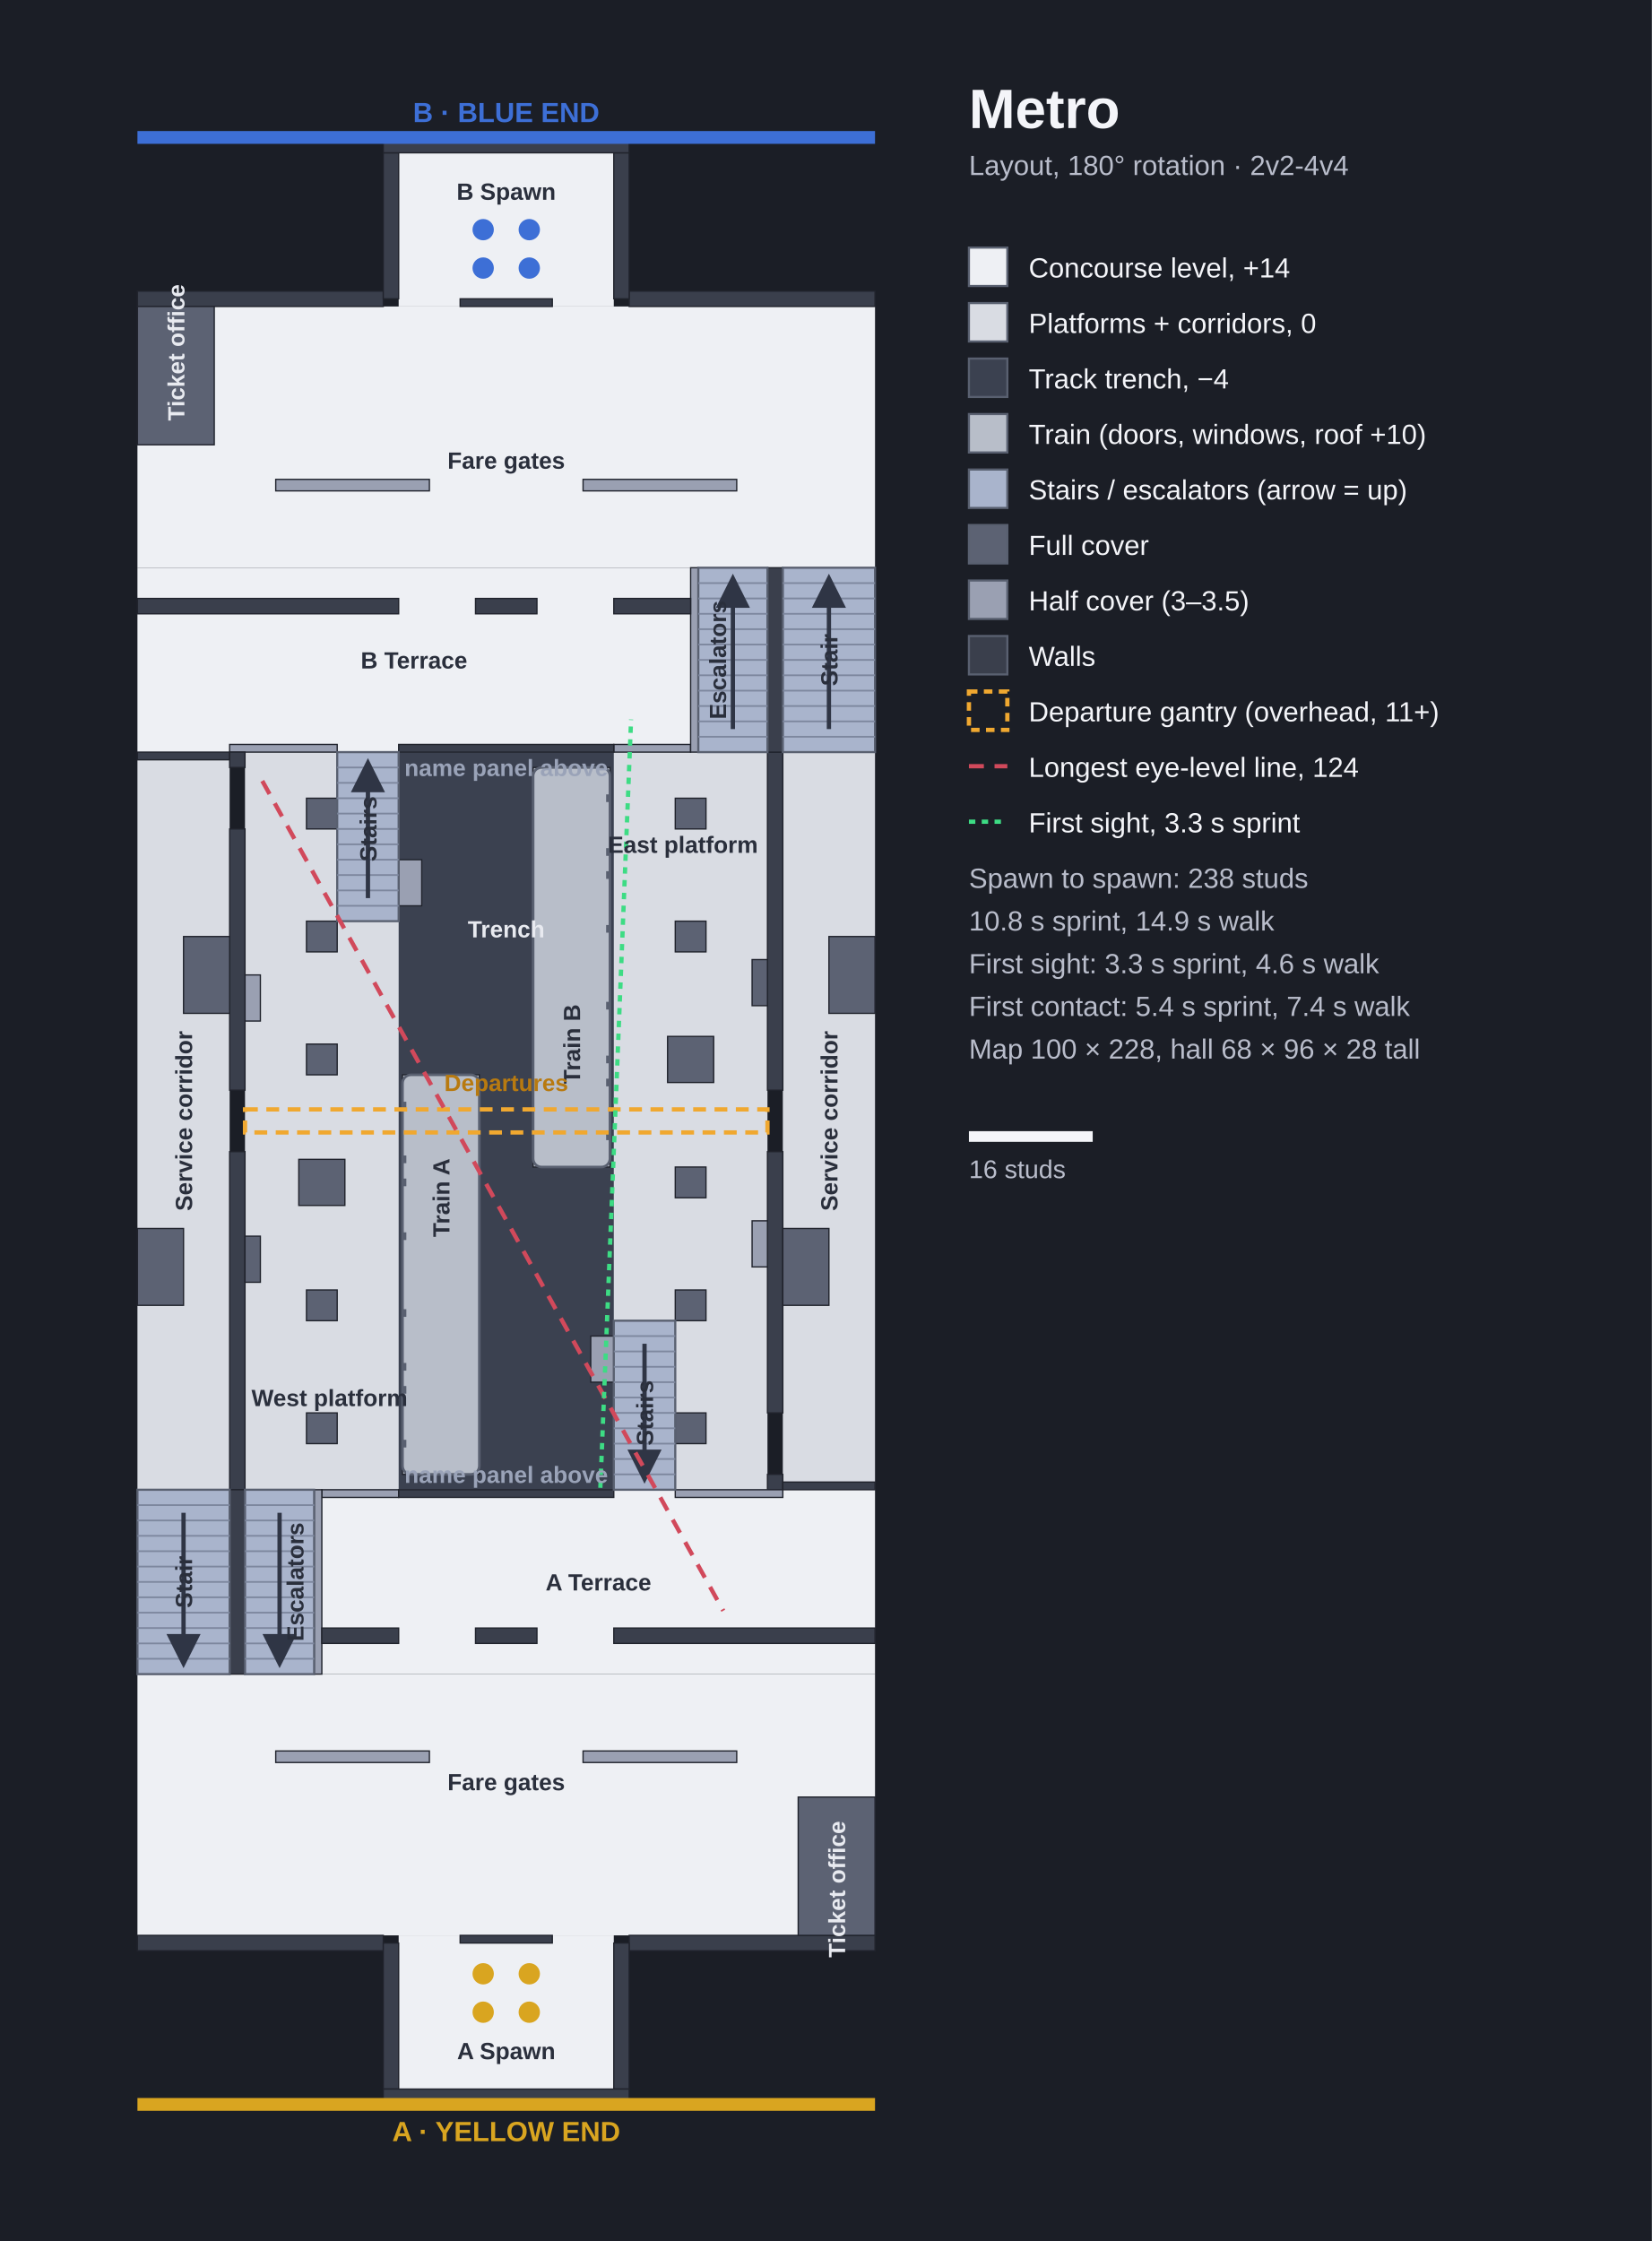
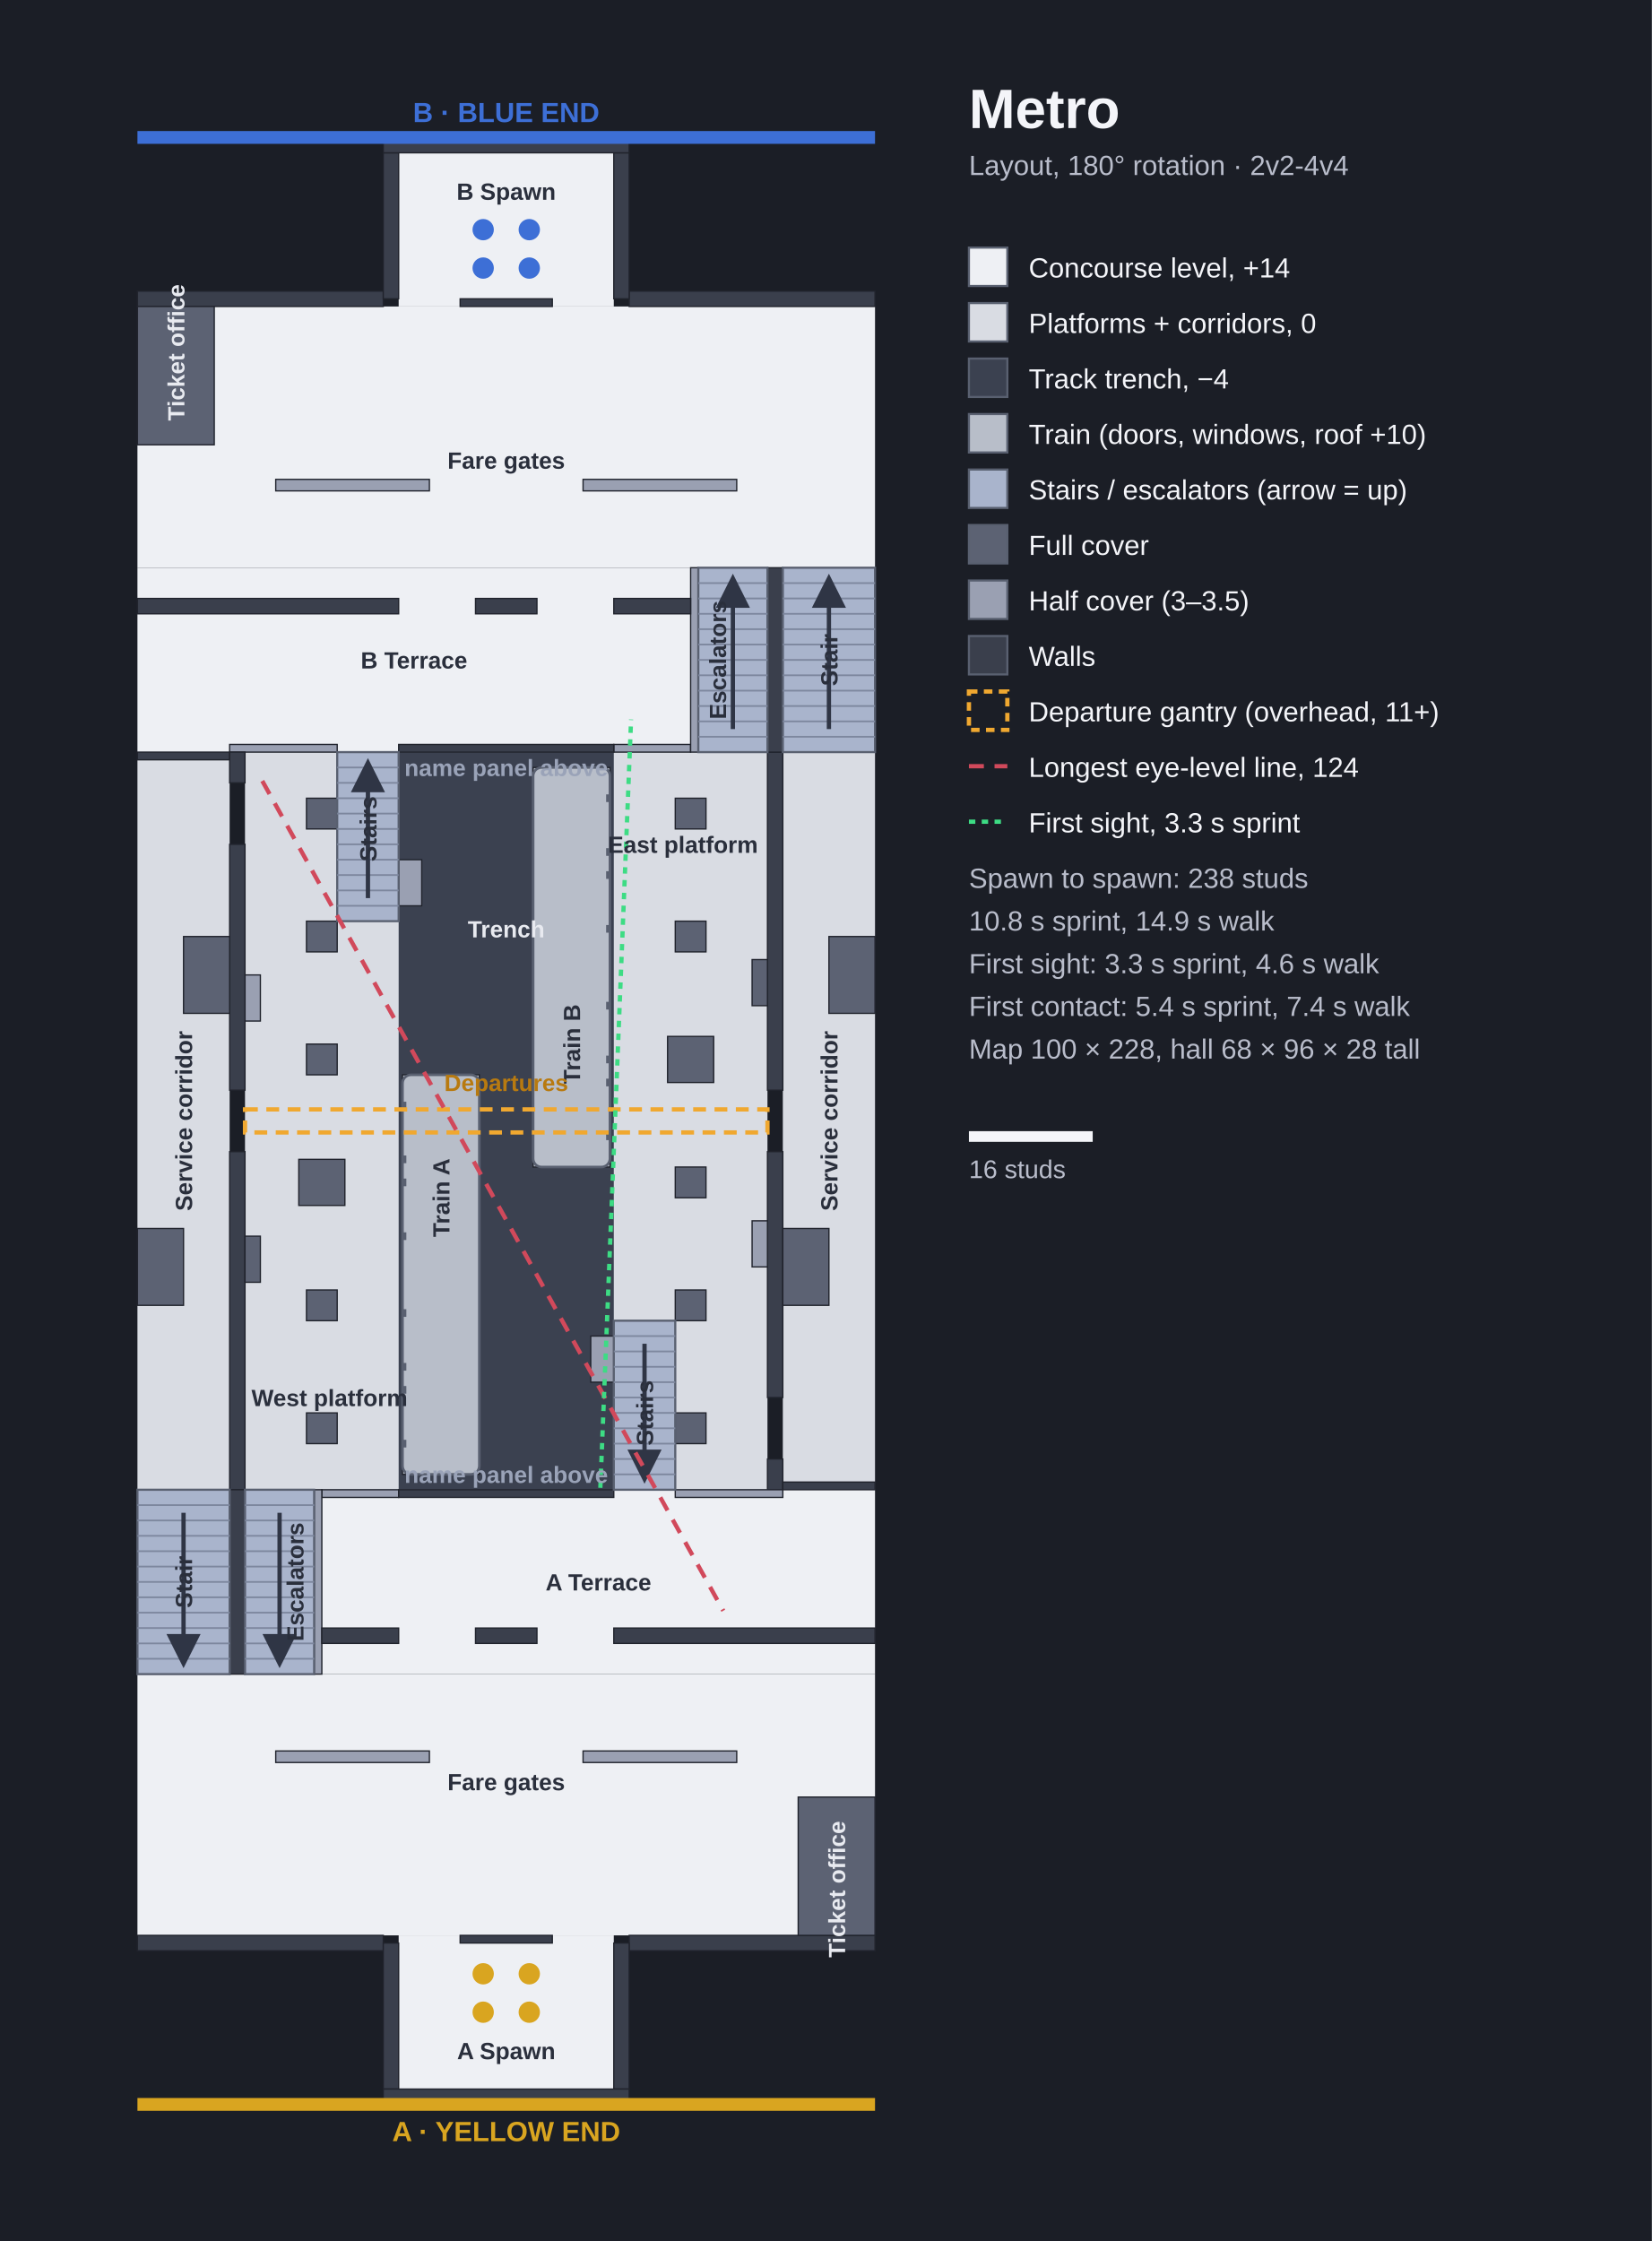
<svg xmlns="http://www.w3.org/2000/svg" viewBox="0 0 774 1050" font-family="Segoe UI, Arial, sans-serif">
  <defs>
    <marker id="up" markerWidth="8" markerHeight="8" refX="4" refY="4" orient="auto">
      <path d="M0,0 L8,4 L0,8 z" fill="#2F3545" />
    </marker>
  </defs>
  <rect width="774" height="1050" fill="#1B1E26" />
  <rect x="114.8" y="352.4" width="244.8" height="345.6" fill="#D9DCE3" stroke="none" stroke-width="0" />
  <rect x="366.8" y="352.4" width="43.2" height="345.6" fill="#D9DCE3" stroke="none" stroke-width="0" />
  <rect x="64.4" y="352.4" width="43.2" height="345.6" fill="#D9DCE3" stroke="none" stroke-width="0" />
  <rect x="186.8" y="341.6" width="100.8" height="367.2" fill="#3B4150" stroke="none" stroke-width="0" />
  <rect x="64.4" y="266.0" width="259.2" height="86.4" fill="#EEF0F4" stroke="none" stroke-width="0" />
  <rect x="150.8" y="698.0" width="259.2" height="86.4" fill="#EEF0F4" stroke="none" stroke-width="0" />
  <rect x="64.4" y="143.6" width="345.6" height="122.4" fill="#EEF0F4" stroke="none" stroke-width="0" />
  <rect x="64.4" y="784.4" width="345.6" height="122.4" fill="#EEF0F4" stroke="none" stroke-width="0" />
  <rect x="186.8" y="71.6" width="100.8" height="72.0" fill="#EEF0F4" stroke="none" stroke-width="0" />
  <rect x="186.8" y="906.8" width="100.8" height="72.0" fill="#EEF0F4" stroke="none" stroke-width="0" />
-   <rect x="359.6" y="690.8" width="7.2" height="7.2" fill="#3A3F4C" stroke="#20232C" stroke-width="0.6" />
-   <rect x="359.6" y="539.6" width="7.2" height="122.4" fill="#3A3F4C" stroke="#20232C" stroke-width="0.6" />
+   <rect x="359.6" y="683.6" width="7.2" height="14.4" fill="#3A3F4C" stroke="#20232C" stroke-width="0.6" />
+   <rect x="359.6" y="539.6" width="7.2" height="115.2" fill="#3A3F4C" stroke="#20232C" stroke-width="0.6" />
  <rect x="359.6" y="352.4" width="7.2" height="158.4" fill="#3A3F4C" stroke="#20232C" stroke-width="0.6" />
  <rect x="388.4" y="438.8" width="21.6" height="36.0" fill="#5C6273" stroke="#20232C" stroke-width="0.6" />
  <rect x="366.8" y="575.6" width="21.6" height="36.0" fill="#5C6273" stroke="#20232C" stroke-width="0.6" />
  <rect x="64.4" y="352.4" width="43.2" height="3.6" fill="#3A3F4C" stroke="#20232C" stroke-width="0.6" />
  <rect x="107.6" y="348.8" width="50.4" height="3.6" fill="#9AA0B2" stroke="#20232C" stroke-width="0.6" />
  <rect x="287.6" y="348.8" width="36.0" height="3.6" fill="#9AA0B2" stroke="#20232C" stroke-width="0.6" />
  <rect x="186.8" y="348.8" width="100.8" height="3.6" fill="#3A3F4C" stroke="#20232C" stroke-width="0.6" />
  <rect x="323.6" y="266.0" width="3.6" height="86.4" fill="#9AA0B2" stroke="#20232C" stroke-width="0.6" />
  <rect x="359.6" y="266.0" width="7.2" height="86.4" fill="#3A3F4C" stroke="#20232C" stroke-width="0.6" />
  <rect x="64.4" y="280.4" width="122.4" height="7.2" fill="#3A3F4C" stroke="#20232C" stroke-width="0.6" />
  <rect x="222.8" y="280.4" width="28.8" height="7.2" fill="#3A3F4C" stroke="#20232C" stroke-width="0.6" />
  <rect x="287.6" y="280.4" width="36.0" height="7.2" fill="#3A3F4C" stroke="#20232C" stroke-width="0.6" />
  <rect x="64.4" y="136.4" width="115.2" height="7.2" fill="#3A3F4C" stroke="#20232C" stroke-width="0.6" />
  <rect x="294.8" y="136.4" width="115.2" height="7.2" fill="#3A3F4C" stroke="#20232C" stroke-width="0.6" />
  <rect x="129.2" y="224.6" width="72.0" height="5.4" fill="#9AA0B2" stroke="#20232C" stroke-width="0.6" />
  <rect x="273.2" y="224.6" width="72.0" height="5.4" fill="#9AA0B2" stroke="#20232C" stroke-width="0.6" />
  <rect x="64.4" y="143.6" width="36.0" height="64.8" fill="#5C6273" stroke="#20232C" stroke-width="0.6" />
  <rect x="179.6" y="71.6" width="7.2" height="68.4" fill="#3A3F4C" stroke="#20232C" stroke-width="0.6" />
  <rect x="287.6" y="71.6" width="7.2" height="68.4" fill="#3A3F4C" stroke="#20232C" stroke-width="0.6" />
  <rect x="179.6" y="64.4" width="115.2" height="7.2" fill="#3A3F4C" stroke="#20232C" stroke-width="0.6" />
  <rect x="215.6" y="140.0" width="43.2" height="3.6" fill="#3A3F4C" stroke="#20232C" stroke-width="0.6" />
  <rect x="316.4" y="431.6" width="14.4" height="14.4" fill="#5C6273" stroke="#20232C" stroke-width="0.6" />
  <rect x="316.4" y="374.0" width="14.4" height="14.4" fill="#5C6273" stroke="#20232C" stroke-width="0.6" />
  <rect x="312.8" y="485.6" width="21.6" height="21.6" fill="#5C6273" stroke="#20232C" stroke-width="0.6" />
  <rect x="352.4" y="449.6" width="7.2" height="21.6" fill="#5C6273" stroke="#20232C" stroke-width="0.6" />
  <rect x="143.6" y="489.2" width="14.4" height="14.4" fill="#5C6273" stroke="#20232C" stroke-width="0.6" />
  <rect x="143.6" y="431.6" width="14.4" height="14.4" fill="#5C6273" stroke="#20232C" stroke-width="0.6" />
  <rect x="143.6" y="374.0" width="14.4" height="14.4" fill="#5C6273" stroke="#20232C" stroke-width="0.6" />
  <rect x="114.8" y="456.8" width="7.2" height="21.6" fill="#9AA0B2" stroke="#20232C" stroke-width="0.6" />
  <rect x="186.8" y="402.8" width="10.8" height="21.6" fill="#9AA0B2" stroke="#20232C" stroke-width="0.6" />
  <rect x="249.8" y="359.6" width="36.0" height="1.8" fill="#B8BEC9" stroke="#20232C" stroke-width="0.6" />
  <rect x="249.8" y="545.0" width="36.0" height="1.8" fill="#B8BEC9" stroke="#20232C" stroke-width="0.6" />
  <rect x="251.6" y="449.6" width="5.4" height="7.2" fill="#B8BEC9" stroke="#20232C" stroke-width="0.6" />
  <rect x="278.6" y="449.6" width="5.4" height="7.2" fill="#B8BEC9" stroke="#20232C" stroke-width="0.6" />
-   <rect x="107.6" y="352.4" width="7.2" height="7.2" fill="#3A3F4C" stroke="#20232C" stroke-width="0.6" />
-   <rect x="107.6" y="388.4" width="7.2" height="122.4" fill="#3A3F4C" stroke="#20232C" stroke-width="0.6" />
+   <rect x="107.6" y="352.4" width="7.2" height="14.4" fill="#3A3F4C" stroke="#20232C" stroke-width="0.6" />
+   <rect x="107.6" y="395.6" width="7.2" height="115.2" fill="#3A3F4C" stroke="#20232C" stroke-width="0.6" />
  <rect x="107.6" y="539.6" width="7.2" height="158.4" fill="#3A3F4C" stroke="#20232C" stroke-width="0.6" />
  <rect x="64.4" y="575.6" width="21.6" height="36.0" fill="#5C6273" stroke="#20232C" stroke-width="0.6" />
  <rect x="86.0" y="438.8" width="21.6" height="36.0" fill="#5C6273" stroke="#20232C" stroke-width="0.6" />
  <rect x="366.8" y="694.4" width="43.2" height="3.6" fill="#3A3F4C" stroke="#20232C" stroke-width="0.6" />
  <rect x="316.4" y="698.0" width="50.4" height="3.6" fill="#9AA0B2" stroke="#20232C" stroke-width="0.6" />
  <rect x="150.8" y="698.0" width="36.0" height="3.6" fill="#9AA0B2" stroke="#20232C" stroke-width="0.6" />
  <rect x="186.8" y="698.0" width="100.8" height="3.6" fill="#3A3F4C" stroke="#20232C" stroke-width="0.6" />
  <rect x="147.2" y="698.0" width="3.6" height="86.4" fill="#9AA0B2" stroke="#20232C" stroke-width="0.6" />
  <rect x="107.6" y="698.0" width="7.2" height="86.4" fill="#3A3F4C" stroke="#20232C" stroke-width="0.6" />
  <rect x="287.6" y="762.8" width="122.4" height="7.2" fill="#3A3F4C" stroke="#20232C" stroke-width="0.6" />
  <rect x="222.8" y="762.8" width="28.8" height="7.2" fill="#3A3F4C" stroke="#20232C" stroke-width="0.6" />
  <rect x="150.8" y="762.8" width="36.0" height="7.2" fill="#3A3F4C" stroke="#20232C" stroke-width="0.6" />
  <rect x="294.8" y="906.8" width="115.2" height="7.2" fill="#3A3F4C" stroke="#20232C" stroke-width="0.6" />
  <rect x="64.4" y="906.8" width="115.2" height="7.2" fill="#3A3F4C" stroke="#20232C" stroke-width="0.6" />
  <rect x="273.2" y="820.4" width="72.0" height="5.4" fill="#9AA0B2" stroke="#20232C" stroke-width="0.6" />
  <rect x="129.2" y="820.4" width="72.0" height="5.4" fill="#9AA0B2" stroke="#20232C" stroke-width="0.6" />
  <rect x="374.0" y="842.0" width="36.0" height="64.8" fill="#5C6273" stroke="#20232C" stroke-width="0.6" />
  <rect x="287.6" y="910.4" width="7.2" height="68.4" fill="#3A3F4C" stroke="#20232C" stroke-width="0.6" />
  <rect x="179.6" y="910.4" width="7.2" height="68.4" fill="#3A3F4C" stroke="#20232C" stroke-width="0.6" />
  <rect x="179.6" y="978.8" width="115.2" height="7.2" fill="#3A3F4C" stroke="#20232C" stroke-width="0.6" />
  <rect x="215.6" y="906.8" width="43.2" height="3.6" fill="#3A3F4C" stroke="#20232C" stroke-width="0.6" />
  <rect x="143.6" y="604.4" width="14.4" height="14.4" fill="#5C6273" stroke="#20232C" stroke-width="0.6" />
  <rect x="143.6" y="662.0" width="14.4" height="14.4" fill="#5C6273" stroke="#20232C" stroke-width="0.6" />
  <rect x="140.0" y="543.2" width="21.6" height="21.6" fill="#5C6273" stroke="#20232C" stroke-width="0.6" />
  <rect x="114.8" y="579.2" width="7.2" height="21.6" fill="#5C6273" stroke="#20232C" stroke-width="0.6" />
  <rect x="316.4" y="546.8" width="14.4" height="14.4" fill="#5C6273" stroke="#20232C" stroke-width="0.6" />
  <rect x="316.4" y="604.4" width="14.4" height="14.4" fill="#5C6273" stroke="#20232C" stroke-width="0.6" />
  <rect x="316.4" y="662.0" width="14.4" height="14.4" fill="#5C6273" stroke="#20232C" stroke-width="0.6" />
  <rect x="352.4" y="572.0" width="7.2" height="21.6" fill="#9AA0B2" stroke="#20232C" stroke-width="0.6" />
  <rect x="276.8" y="626.0" width="10.8" height="21.6" fill="#9AA0B2" stroke="#20232C" stroke-width="0.6" />
  <rect x="188.6" y="689.0" width="36.0" height="1.8" fill="#B8BEC9" stroke="#20232C" stroke-width="0.6" />
  <rect x="188.6" y="503.6" width="36.0" height="1.8" fill="#B8BEC9" stroke="#20232C" stroke-width="0.6" />
  <rect x="217.4" y="593.6" width="5.4" height="7.2" fill="#B8BEC9" stroke="#20232C" stroke-width="0.6" />
  <rect x="190.4" y="593.6" width="5.4" height="7.2" fill="#B8BEC9" stroke="#20232C" stroke-width="0.6" />
  <rect x="249.8" y="359.6" width="36.0" height="187.2" fill="#B8BEC9" stroke="#596070" stroke-width="1.2" rx="4" />
  <rect x="188.6" y="503.6" width="36.0" height="187.2" fill="#B8BEC9" stroke="#596070" stroke-width="1.2" rx="4" />
  <rect x="284.0" y="530.6" width="1.8" height="3.6" fill="#596070" stroke="none" stroke-width="0" />
  <rect x="284.0" y="505.4" width="1.8" height="3.6" fill="#596070" stroke="none" stroke-width="0" />
  <rect x="284.0" y="494.6" width="1.8" height="3.6" fill="#596070" stroke="none" stroke-width="0" />
  <rect x="284.0" y="469.4" width="1.8" height="3.6" fill="#596070" stroke="none" stroke-width="0" />
  <rect x="284.0" y="433.4" width="1.8" height="3.6" fill="#596070" stroke="none" stroke-width="0" />
  <rect x="284.0" y="408.2" width="1.8" height="3.6" fill="#596070" stroke="none" stroke-width="0" />
  <rect x="284.0" y="397.4" width="1.8" height="3.6" fill="#596070" stroke="none" stroke-width="0" />
  <rect x="284.0" y="372.2" width="1.8" height="3.6" fill="#596070" stroke="none" stroke-width="0" />
  <rect x="188.6" y="516.2" width="1.8" height="3.6" fill="#596070" stroke="none" stroke-width="0" />
  <rect x="188.6" y="541.4" width="1.8" height="3.6" fill="#596070" stroke="none" stroke-width="0" />
  <rect x="188.6" y="552.2" width="1.8" height="3.6" fill="#596070" stroke="none" stroke-width="0" />
  <rect x="188.6" y="577.4" width="1.8" height="3.6" fill="#596070" stroke="none" stroke-width="0" />
  <rect x="188.6" y="613.4" width="1.8" height="3.6" fill="#596070" stroke="none" stroke-width="0" />
  <rect x="188.6" y="638.6" width="1.8" height="3.6" fill="#596070" stroke="none" stroke-width="0" />
  <rect x="188.6" y="649.4" width="1.8" height="3.6" fill="#596070" stroke="none" stroke-width="0" />
  <rect x="188.6" y="674.6" width="1.8" height="3.6" fill="#596070" stroke="none" stroke-width="0" />
  <rect x="327.2" y="266.0" width="32.4" height="86.4" fill="#A9B4CC" stroke="#596070" stroke-width="1" />
  <line x1="327.2" y1="345.2" x2="359.6" y2="345.2" stroke="#7D879E" stroke-width="0.8" />
  <line x1="327.2" y1="338.0" x2="359.6" y2="338.0" stroke="#7D879E" stroke-width="0.8" />
  <line x1="327.2" y1="330.8" x2="359.6" y2="330.8" stroke="#7D879E" stroke-width="0.8" />
  <line x1="327.2" y1="323.6" x2="359.6" y2="323.6" stroke="#7D879E" stroke-width="0.8" />
  <line x1="327.2" y1="316.4" x2="359.6" y2="316.4" stroke="#7D879E" stroke-width="0.8" />
  <line x1="327.2" y1="309.2" x2="359.6" y2="309.2" stroke="#7D879E" stroke-width="0.8" />
  <line x1="327.2" y1="302.0" x2="359.6" y2="302.0" stroke="#7D879E" stroke-width="0.8" />
  <line x1="327.2" y1="294.8" x2="359.6" y2="294.8" stroke="#7D879E" stroke-width="0.8" />
  <line x1="327.2" y1="287.6" x2="359.6" y2="287.6" stroke="#7D879E" stroke-width="0.8" />
  <line x1="327.2" y1="280.4" x2="359.6" y2="280.4" stroke="#7D879E" stroke-width="0.8" />
  <line x1="327.2" y1="273.2" x2="359.6" y2="273.2" stroke="#7D879E" stroke-width="0.8" />
  <line x1="343.4" y1="341.6" x2="343.4" y2="276.8" stroke="#2F3545" stroke-width="2" marker-end="url(#up)" />
  <rect x="158.0" y="352.4" width="28.8" height="79.2" fill="#A9B4CC" stroke="#596070" stroke-width="1" />
  <line x1="158.0" y1="424.4" x2="186.8" y2="424.4" stroke="#7D879E" stroke-width="0.8" />
  <line x1="158.0" y1="417.2" x2="186.8" y2="417.2" stroke="#7D879E" stroke-width="0.8" />
  <line x1="158.0" y1="410.0" x2="186.8" y2="410.0" stroke="#7D879E" stroke-width="0.8" />
  <line x1="158.0" y1="402.8" x2="186.8" y2="402.8" stroke="#7D879E" stroke-width="0.8" />
  <line x1="158.0" y1="395.6" x2="186.8" y2="395.6" stroke="#7D879E" stroke-width="0.8" />
  <line x1="158.0" y1="388.4" x2="186.8" y2="388.4" stroke="#7D879E" stroke-width="0.8" />
  <line x1="158.0" y1="381.2" x2="186.8" y2="381.2" stroke="#7D879E" stroke-width="0.8" />
  <line x1="158.0" y1="374.0" x2="186.8" y2="374.0" stroke="#7D879E" stroke-width="0.8" />
  <line x1="158.0" y1="366.8" x2="186.8" y2="366.8" stroke="#7D879E" stroke-width="0.8" />
  <line x1="158.0" y1="359.6" x2="186.8" y2="359.6" stroke="#7D879E" stroke-width="0.8" />
  <line x1="172.4" y1="420.8" x2="172.4" y2="363.2" stroke="#2F3545" stroke-width="2" marker-end="url(#up)" />
  <rect x="366.8" y="266.0" width="43.2" height="86.4" fill="#A9B4CC" stroke="#596070" stroke-width="1" />
  <line x1="366.8" y1="345.2" x2="410.0" y2="345.2" stroke="#7D879E" stroke-width="0.8" />
  <line x1="366.8" y1="338.0" x2="410.0" y2="338.0" stroke="#7D879E" stroke-width="0.8" />
  <line x1="366.8" y1="330.8" x2="410.0" y2="330.8" stroke="#7D879E" stroke-width="0.8" />
  <line x1="366.8" y1="323.6" x2="410.0" y2="323.6" stroke="#7D879E" stroke-width="0.8" />
  <line x1="366.8" y1="316.4" x2="410.0" y2="316.4" stroke="#7D879E" stroke-width="0.8" />
  <line x1="366.8" y1="309.2" x2="410.0" y2="309.2" stroke="#7D879E" stroke-width="0.8" />
  <line x1="366.8" y1="302.0" x2="410.0" y2="302.0" stroke="#7D879E" stroke-width="0.8" />
  <line x1="366.8" y1="294.8" x2="410.0" y2="294.8" stroke="#7D879E" stroke-width="0.8" />
  <line x1="366.8" y1="287.6" x2="410.0" y2="287.6" stroke="#7D879E" stroke-width="0.8" />
  <line x1="366.8" y1="280.4" x2="410.0" y2="280.4" stroke="#7D879E" stroke-width="0.8" />
  <line x1="366.8" y1="273.2" x2="410.0" y2="273.2" stroke="#7D879E" stroke-width="0.8" />
  <line x1="388.4" y1="341.6" x2="388.4" y2="276.8" stroke="#2F3545" stroke-width="2" marker-end="url(#up)" />
  <rect x="114.8" y="698.0" width="32.4" height="86.4" fill="#A9B4CC" stroke="#596070" stroke-width="1" />
  <line x1="114.8" y1="777.2" x2="147.2" y2="777.2" stroke="#7D879E" stroke-width="0.8" />
  <line x1="114.8" y1="770.0" x2="147.2" y2="770.0" stroke="#7D879E" stroke-width="0.8" />
  <line x1="114.8" y1="762.8" x2="147.2" y2="762.8" stroke="#7D879E" stroke-width="0.8" />
  <line x1="114.8" y1="755.6" x2="147.2" y2="755.6" stroke="#7D879E" stroke-width="0.8" />
  <line x1="114.8" y1="748.4" x2="147.2" y2="748.4" stroke="#7D879E" stroke-width="0.8" />
  <line x1="114.8" y1="741.2" x2="147.2" y2="741.2" stroke="#7D879E" stroke-width="0.8" />
  <line x1="114.8" y1="734.0" x2="147.2" y2="734.0" stroke="#7D879E" stroke-width="0.8" />
  <line x1="114.8" y1="726.8" x2="147.2" y2="726.8" stroke="#7D879E" stroke-width="0.8" />
  <line x1="114.8" y1="719.6" x2="147.2" y2="719.6" stroke="#7D879E" stroke-width="0.8" />
  <line x1="114.8" y1="712.4" x2="147.2" y2="712.4" stroke="#7D879E" stroke-width="0.8" />
  <line x1="114.8" y1="705.2" x2="147.2" y2="705.2" stroke="#7D879E" stroke-width="0.8" />
  <line x1="131.0" y1="708.8" x2="131.0" y2="773.6" stroke="#2F3545" stroke-width="2" marker-end="url(#up)" />
  <rect x="287.6" y="618.8" width="28.8" height="79.2" fill="#A9B4CC" stroke="#596070" stroke-width="1" />
  <line x1="287.6" y1="690.8" x2="316.4" y2="690.8" stroke="#7D879E" stroke-width="0.8" />
  <line x1="287.6" y1="683.6" x2="316.4" y2="683.6" stroke="#7D879E" stroke-width="0.8" />
  <line x1="287.6" y1="676.4" x2="316.4" y2="676.4" stroke="#7D879E" stroke-width="0.8" />
  <line x1="287.6" y1="669.2" x2="316.4" y2="669.2" stroke="#7D879E" stroke-width="0.8" />
  <line x1="287.6" y1="662.0" x2="316.4" y2="662.0" stroke="#7D879E" stroke-width="0.8" />
  <line x1="287.6" y1="654.8" x2="316.4" y2="654.8" stroke="#7D879E" stroke-width="0.8" />
  <line x1="287.6" y1="647.6" x2="316.4" y2="647.6" stroke="#7D879E" stroke-width="0.8" />
  <line x1="287.6" y1="640.4" x2="316.4" y2="640.4" stroke="#7D879E" stroke-width="0.8" />
  <line x1="287.6" y1="633.2" x2="316.4" y2="633.2" stroke="#7D879E" stroke-width="0.8" />
  <line x1="287.6" y1="626.0" x2="316.4" y2="626.0" stroke="#7D879E" stroke-width="0.8" />
  <line x1="302.0" y1="629.6" x2="302.0" y2="687.2" stroke="#2F3545" stroke-width="2" marker-end="url(#up)" />
  <rect x="64.4" y="698.0" width="43.2" height="86.4" fill="#A9B4CC" stroke="#596070" stroke-width="1" />
  <line x1="64.4" y1="777.2" x2="107.6" y2="777.2" stroke="#7D879E" stroke-width="0.8" />
  <line x1="64.4" y1="770.0" x2="107.6" y2="770.0" stroke="#7D879E" stroke-width="0.8" />
  <line x1="64.4" y1="762.8" x2="107.6" y2="762.8" stroke="#7D879E" stroke-width="0.8" />
  <line x1="64.4" y1="755.6" x2="107.6" y2="755.6" stroke="#7D879E" stroke-width="0.8" />
  <line x1="64.4" y1="748.4" x2="107.6" y2="748.4" stroke="#7D879E" stroke-width="0.8" />
  <line x1="64.4" y1="741.2" x2="107.6" y2="741.2" stroke="#7D879E" stroke-width="0.8" />
  <line x1="64.4" y1="734.0" x2="107.6" y2="734.0" stroke="#7D879E" stroke-width="0.8" />
  <line x1="64.4" y1="726.8" x2="107.6" y2="726.8" stroke="#7D879E" stroke-width="0.8" />
  <line x1="64.4" y1="719.6" x2="107.6" y2="719.6" stroke="#7D879E" stroke-width="0.8" />
  <line x1="64.4" y1="712.4" x2="107.6" y2="712.4" stroke="#7D879E" stroke-width="0.8" />
  <line x1="64.4" y1="705.2" x2="107.6" y2="705.2" stroke="#7D879E" stroke-width="0.8" />
  <line x1="86.0" y1="708.8" x2="86.0" y2="773.6" stroke="#2F3545" stroke-width="2" marker-end="url(#up)" />
  <rect x="114.8" y="519.8" width="244.8" height="10.8" fill="none" stroke="#F0A830" stroke-width="2" stroke-dasharray="6 4" />
  <line x1="64.4" y1="64.4" x2="410.0" y2="64.4" stroke="#3D6FD6" stroke-width="6" />
  <text x="237.2" y="57.2" text-anchor="middle" font-size="13" font-weight="700" fill="#3D6FD6">B · BLUE END</text>
  <line x1="64.4" y1="986.0" x2="410.0" y2="986.0" stroke="#D9A520" stroke-width="6" />
  <text x="237.2" y="1003.2" text-anchor="middle" font-size="13" font-weight="700" fill="#D9A520">A · YELLOW END</text>
  <line x1="122.9" y1="365.9" x2="338.9" y2="754.7" stroke="#D1495B" stroke-width="2" stroke-dasharray="7 5" />
  <line x1="281.3" y1="697.1" x2="295.7" y2="337.1" stroke="#3DDC84" stroke-width="2" stroke-dasharray="3 3" />
  <circle cx="226.4" cy="125.6" r="5" fill="#3D6FD6" />
  <circle cx="248.0" cy="125.6" r="5" fill="#3D6FD6" />
  <circle cx="226.4" cy="107.6" r="5" fill="#3D6FD6" />
  <circle cx="248.0" cy="107.6" r="5" fill="#3D6FD6" />
  <circle cx="248.0" cy="924.8" r="5" fill="#D9A520" />
  <circle cx="226.4" cy="924.8" r="5" fill="#D9A520" />
  <circle cx="248.0" cy="942.8" r="5" fill="#D9A520" />
  <circle cx="226.4" cy="942.8" r="5" fill="#D9A520" />
  <text x="237.2" y="439.2" text-anchor="middle" font-size="11" font-weight="600" fill="#E8EAF0">Trench</text>
  <text x="320.0" y="399.6" text-anchor="middle" font-size="11" font-weight="600" fill="#2A2F3C">East platform</text>
  <text x="154.4" y="658.8" text-anchor="middle" font-size="11" font-weight="600" fill="#2A2F3C">West platform</text>
  <text x="267.8" y="493.2" text-anchor="middle" font-size="11" font-weight="600" fill="#2A2F3C" transform="rotate(-90 267.8 489.2)">Train B</text>
  <text x="206.6" y="565.2" text-anchor="middle" font-size="11" font-weight="600" fill="#2A2F3C" transform="rotate(-90 206.6 561.2)">Train A</text>
  <text x="237.2" y="511.2" text-anchor="middle" font-size="11" font-weight="600" fill="#B87A10">Departures</text>
  <text x="194.0" y="313.2" text-anchor="middle" font-size="11" font-weight="600" fill="#2A2F3C">B Terrace</text>
  <text x="280.4" y="745.2" text-anchor="middle" font-size="11" font-weight="600" fill="#2A2F3C">A Terrace</text>
  <text x="237.2" y="219.6" text-anchor="middle" font-size="11" font-weight="600" fill="#2A2F3C">Fare gates</text>
  <text x="237.2" y="838.8" text-anchor="middle" font-size="11" font-weight="600" fill="#2A2F3C">Fare gates</text>
  <text x="237.2" y="93.6" text-anchor="middle" font-size="11" font-weight="600" fill="#2A2F3C">B Spawn</text>
  <text x="237.2" y="964.8" text-anchor="middle" font-size="11" font-weight="600" fill="#2A2F3C">A Spawn</text>
  <text x="336.2" y="313.2" text-anchor="middle" font-size="11" font-weight="600" fill="#2A2F3C" transform="rotate(-90 336.2 309.2)">Escalators</text>
  <text x="138.2" y="745.2" text-anchor="middle" font-size="11" font-weight="600" fill="#2A2F3C" transform="rotate(-90 138.2 741.2)">Escalators</text>
  <text x="172.4" y="392.4" text-anchor="middle" font-size="11" font-weight="600" fill="#2A2F3C" transform="rotate(-90 172.4 388.4)">Stairs</text>
  <text x="302.0" y="666.0" text-anchor="middle" font-size="11" font-weight="600" fill="#2A2F3C" transform="rotate(-90 302.0 662.0)">Stairs</text>
  <text x="388.4" y="529.2" text-anchor="middle" font-size="11" font-weight="600" fill="#2A2F3C" transform="rotate(-90 388.4 525.2)">Service corridor</text>
  <text x="86.0" y="529.2" text-anchor="middle" font-size="11" font-weight="600" fill="#2A2F3C" transform="rotate(-90 86.0 525.2)">Service corridor</text>
  <text x="388.4" y="313.2" text-anchor="middle" font-size="11" font-weight="600" fill="#2A2F3C" transform="rotate(-90 388.4 309.2)">Stair</text>
  <text x="86.0" y="745.2" text-anchor="middle" font-size="11" font-weight="600" fill="#2A2F3C" transform="rotate(-90 86.0 741.2)">Stair</text>
  <text x="237.2" y="363.6" text-anchor="middle" font-size="11" font-weight="600" fill="#9AA3B8">name panel above</text>
  <text x="237.2" y="694.8" text-anchor="middle" font-size="11" font-weight="600" fill="#9AA3B8">name panel above</text>
  <text x="82.4" y="169.2" text-anchor="middle" font-size="11" font-weight="600" fill="#E8EAF0" transform="rotate(-90 82.4 165.2)">Ticket office</text>
  <text x="392.0" y="889.2" text-anchor="middle" font-size="11" font-weight="600" fill="#E8EAF0" transform="rotate(-90 392.0 885.2)">Ticket office</text>
  <text x="454" y="60" font-size="26" font-weight="700" fill="#F4F5F9">Metro</text>
  <text x="454" y="82" font-size="13" fill="#B9BDCB">Layout, 180° rotation · 2v2-4v4</text>
  <rect x="454" y="116" width="18" height="18" fill="#EEF0F4" stroke="#596070" />
  <text x="482" y="130" font-size="13" fill="#F4F5F9">Concourse level, +14</text>
  <rect x="454" y="142" width="18" height="18" fill="#D9DCE3" stroke="#596070" />
  <text x="482" y="156" font-size="13" fill="#F4F5F9">Platforms + corridors, 0</text>
  <rect x="454" y="168" width="18" height="18" fill="#3B4150" stroke="#596070" />
  <text x="482" y="182" font-size="13" fill="#F4F5F9">Track trench, −4</text>
  <rect x="454" y="194" width="18" height="18" fill="#B8BEC9" stroke="#596070" />
  <text x="482" y="208" font-size="13" fill="#F4F5F9">Train (doors, windows, roof +10)</text>
  <rect x="454" y="220" width="18" height="18" fill="#A9B4CC" stroke="#596070" />
  <text x="482" y="234" font-size="13" fill="#F4F5F9">Stairs / escalators (arrow = up)</text>
  <rect x="454" y="246" width="18" height="18" fill="#5C6273" stroke="#596070" />
  <text x="482" y="260" font-size="13" fill="#F4F5F9">Full cover</text>
  <rect x="454" y="272" width="18" height="18" fill="#9AA0B2" stroke="#596070" />
  <text x="482" y="286" font-size="13" fill="#F4F5F9">Half cover (3–3.5)</text>
  <rect x="454" y="298" width="18" height="18" fill="#3A3F4C" stroke="#596070" />
  <text x="482" y="312" font-size="13" fill="#F4F5F9">Walls</text>
  <rect x="454" y="324" width="18" height="18" fill="none" stroke="#F0A830" stroke-width="2" stroke-dasharray="4 3" />
  <text x="482" y="338" font-size="13" fill="#F4F5F9">Departure gantry (overhead, 11+)</text>
  <line x1="454" y1="359" x2="472" y2="359" stroke="#D1495B" stroke-width="2" stroke-dasharray="7 5" />
  <text x="482" y="364" font-size="13" fill="#F4F5F9">Longest eye-level line, 124</text>
  <line x1="454" y1="385" x2="472" y2="385" stroke="#3DDC84" stroke-width="2" stroke-dasharray="3 3" />
  <text x="482" y="390" font-size="13" fill="#F4F5F9">First sight, 3.3 s sprint</text>
  <text x="454" y="416" font-size="13" fill="#B9BDCB">Spawn to spawn: 238 studs</text>
  <text x="454" y="436" font-size="13" fill="#B9BDCB">  10.8 s sprint, 14.9 s walk</text>
  <text x="454" y="456" font-size="13" fill="#B9BDCB">First sight: 3.3 s sprint, 4.6 s walk</text>
  <text x="454" y="476" font-size="13" fill="#B9BDCB">First contact: 5.4 s sprint, 7.4 s walk</text>
  <text x="454" y="496" font-size="13" fill="#B9BDCB">Map 100 × 228, hall 68 × 96 × 28 tall</text>
  <rect x="454" y="530" width="58" height="5" fill="#F4F5F9" />
  <text x="454" y="552" font-size="12" fill="#B9BDCB">16 studs</text>
</svg>
